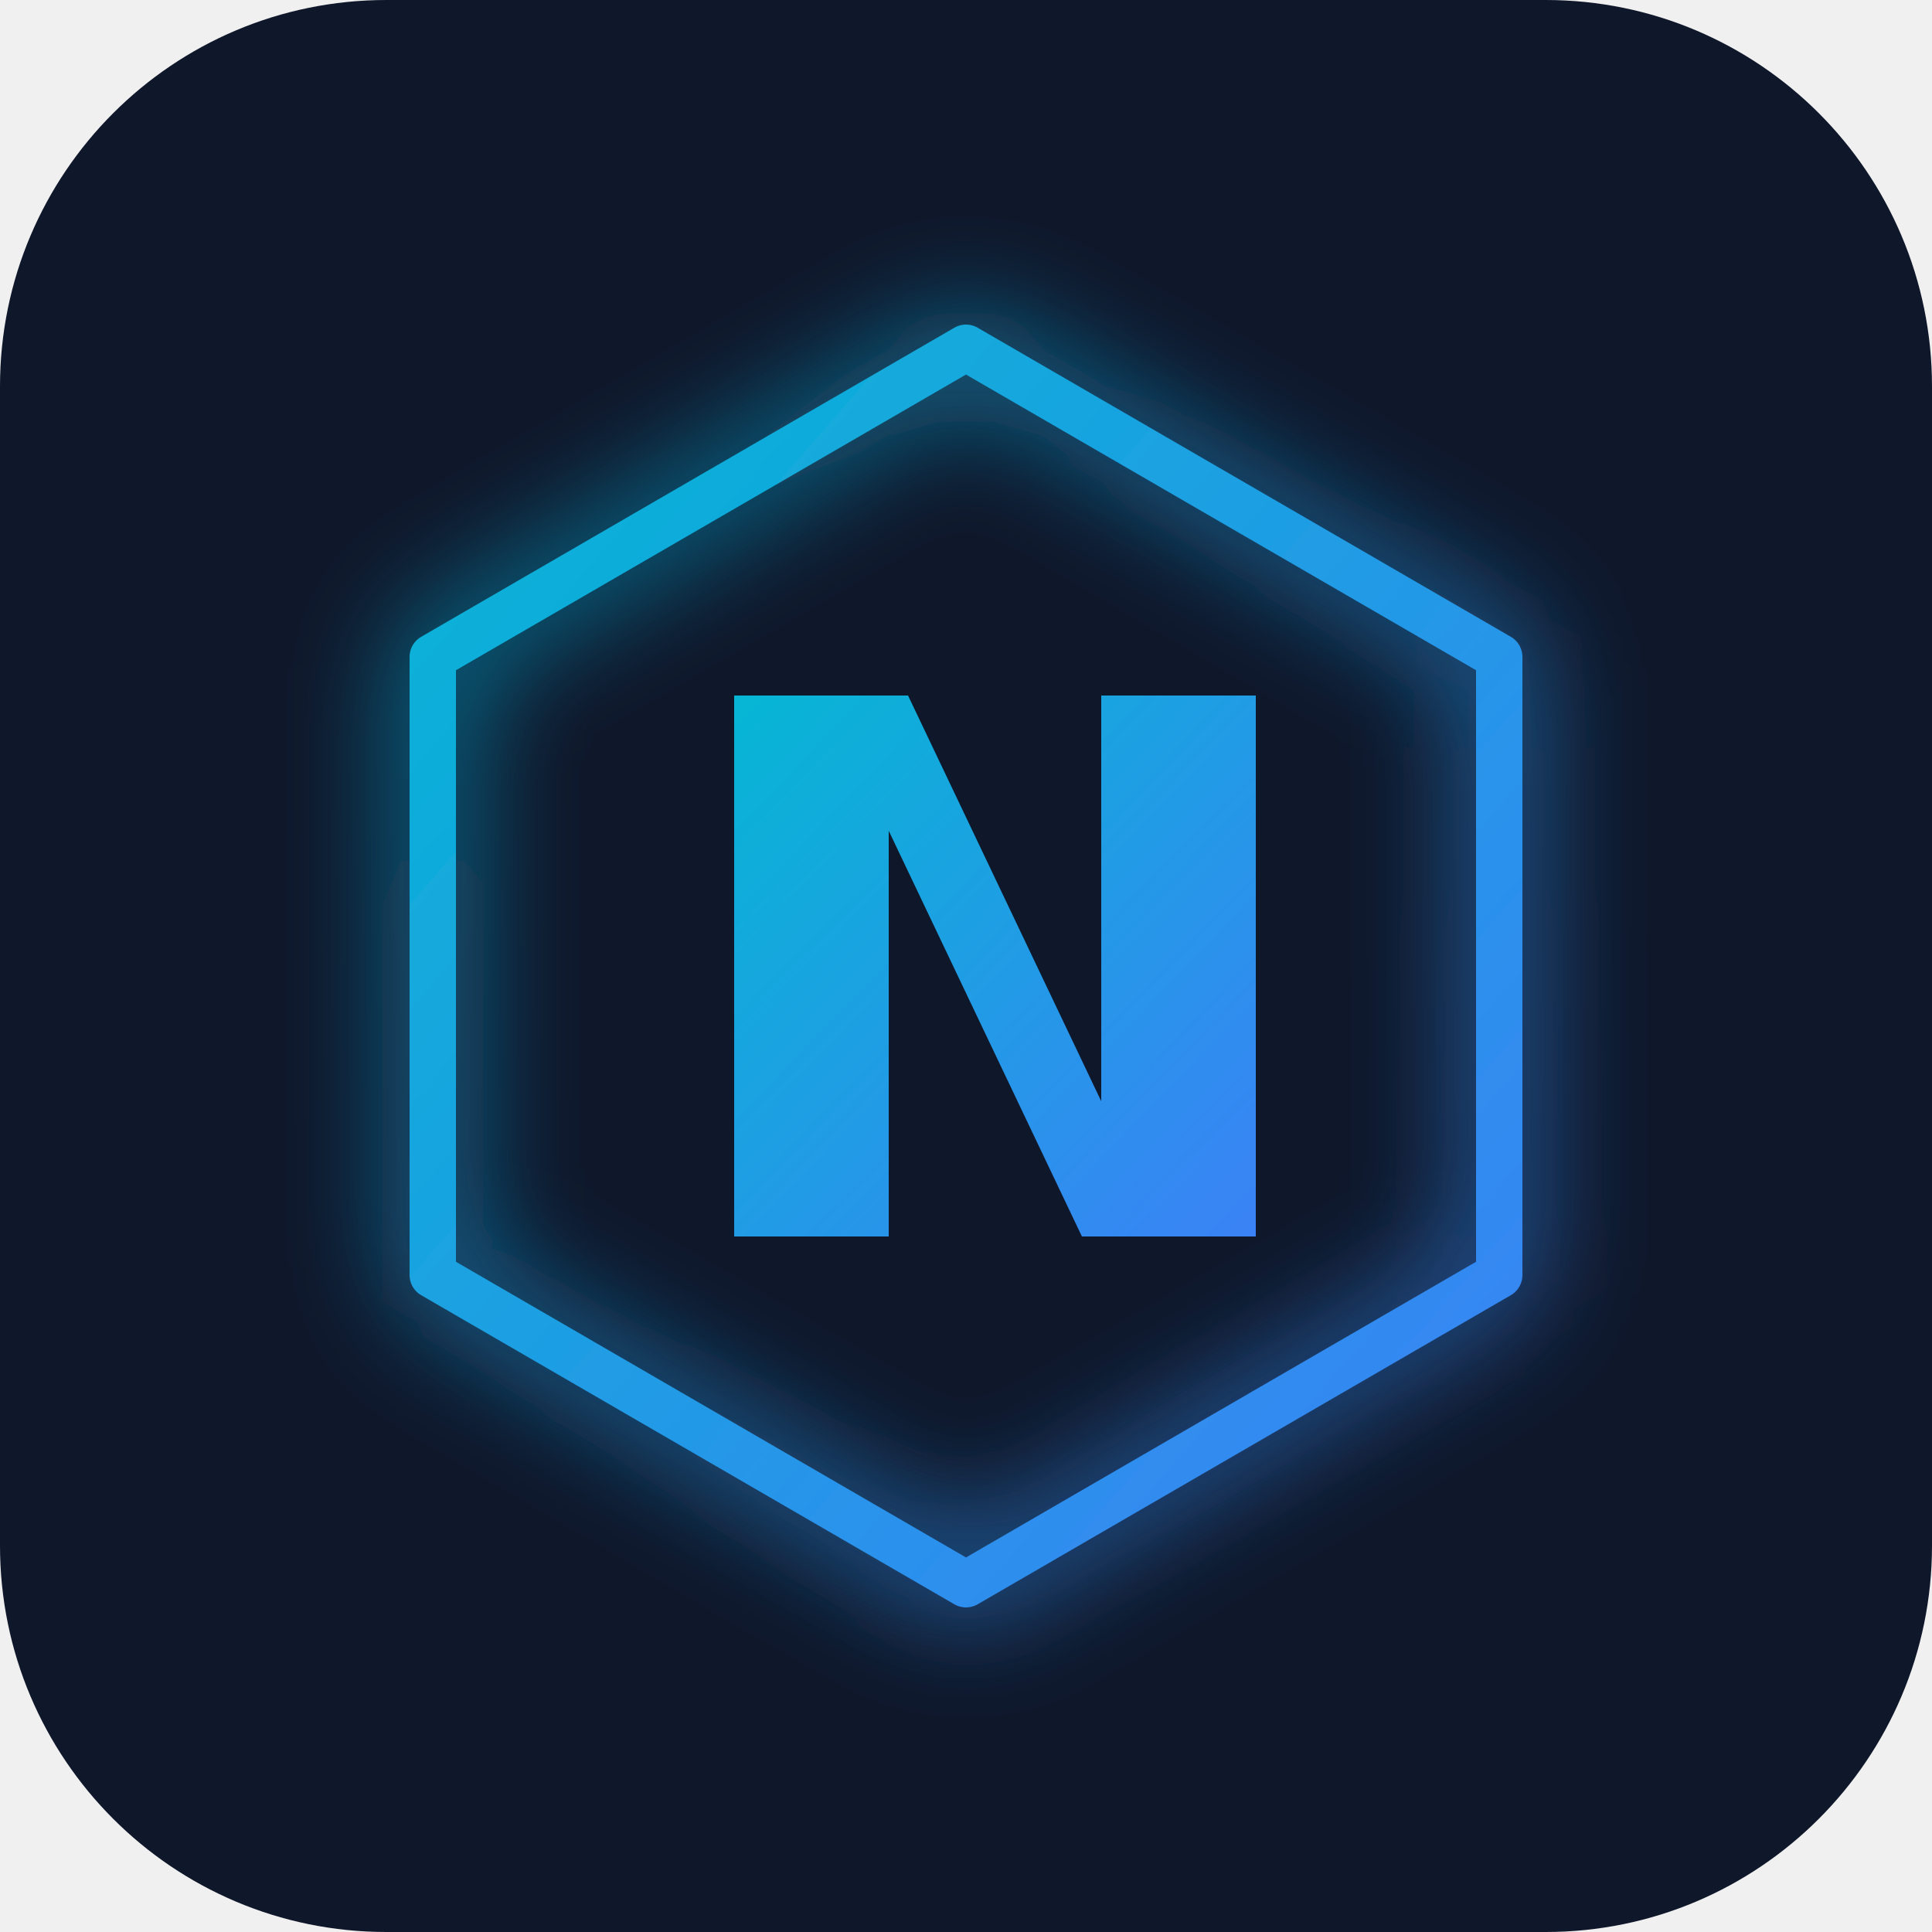
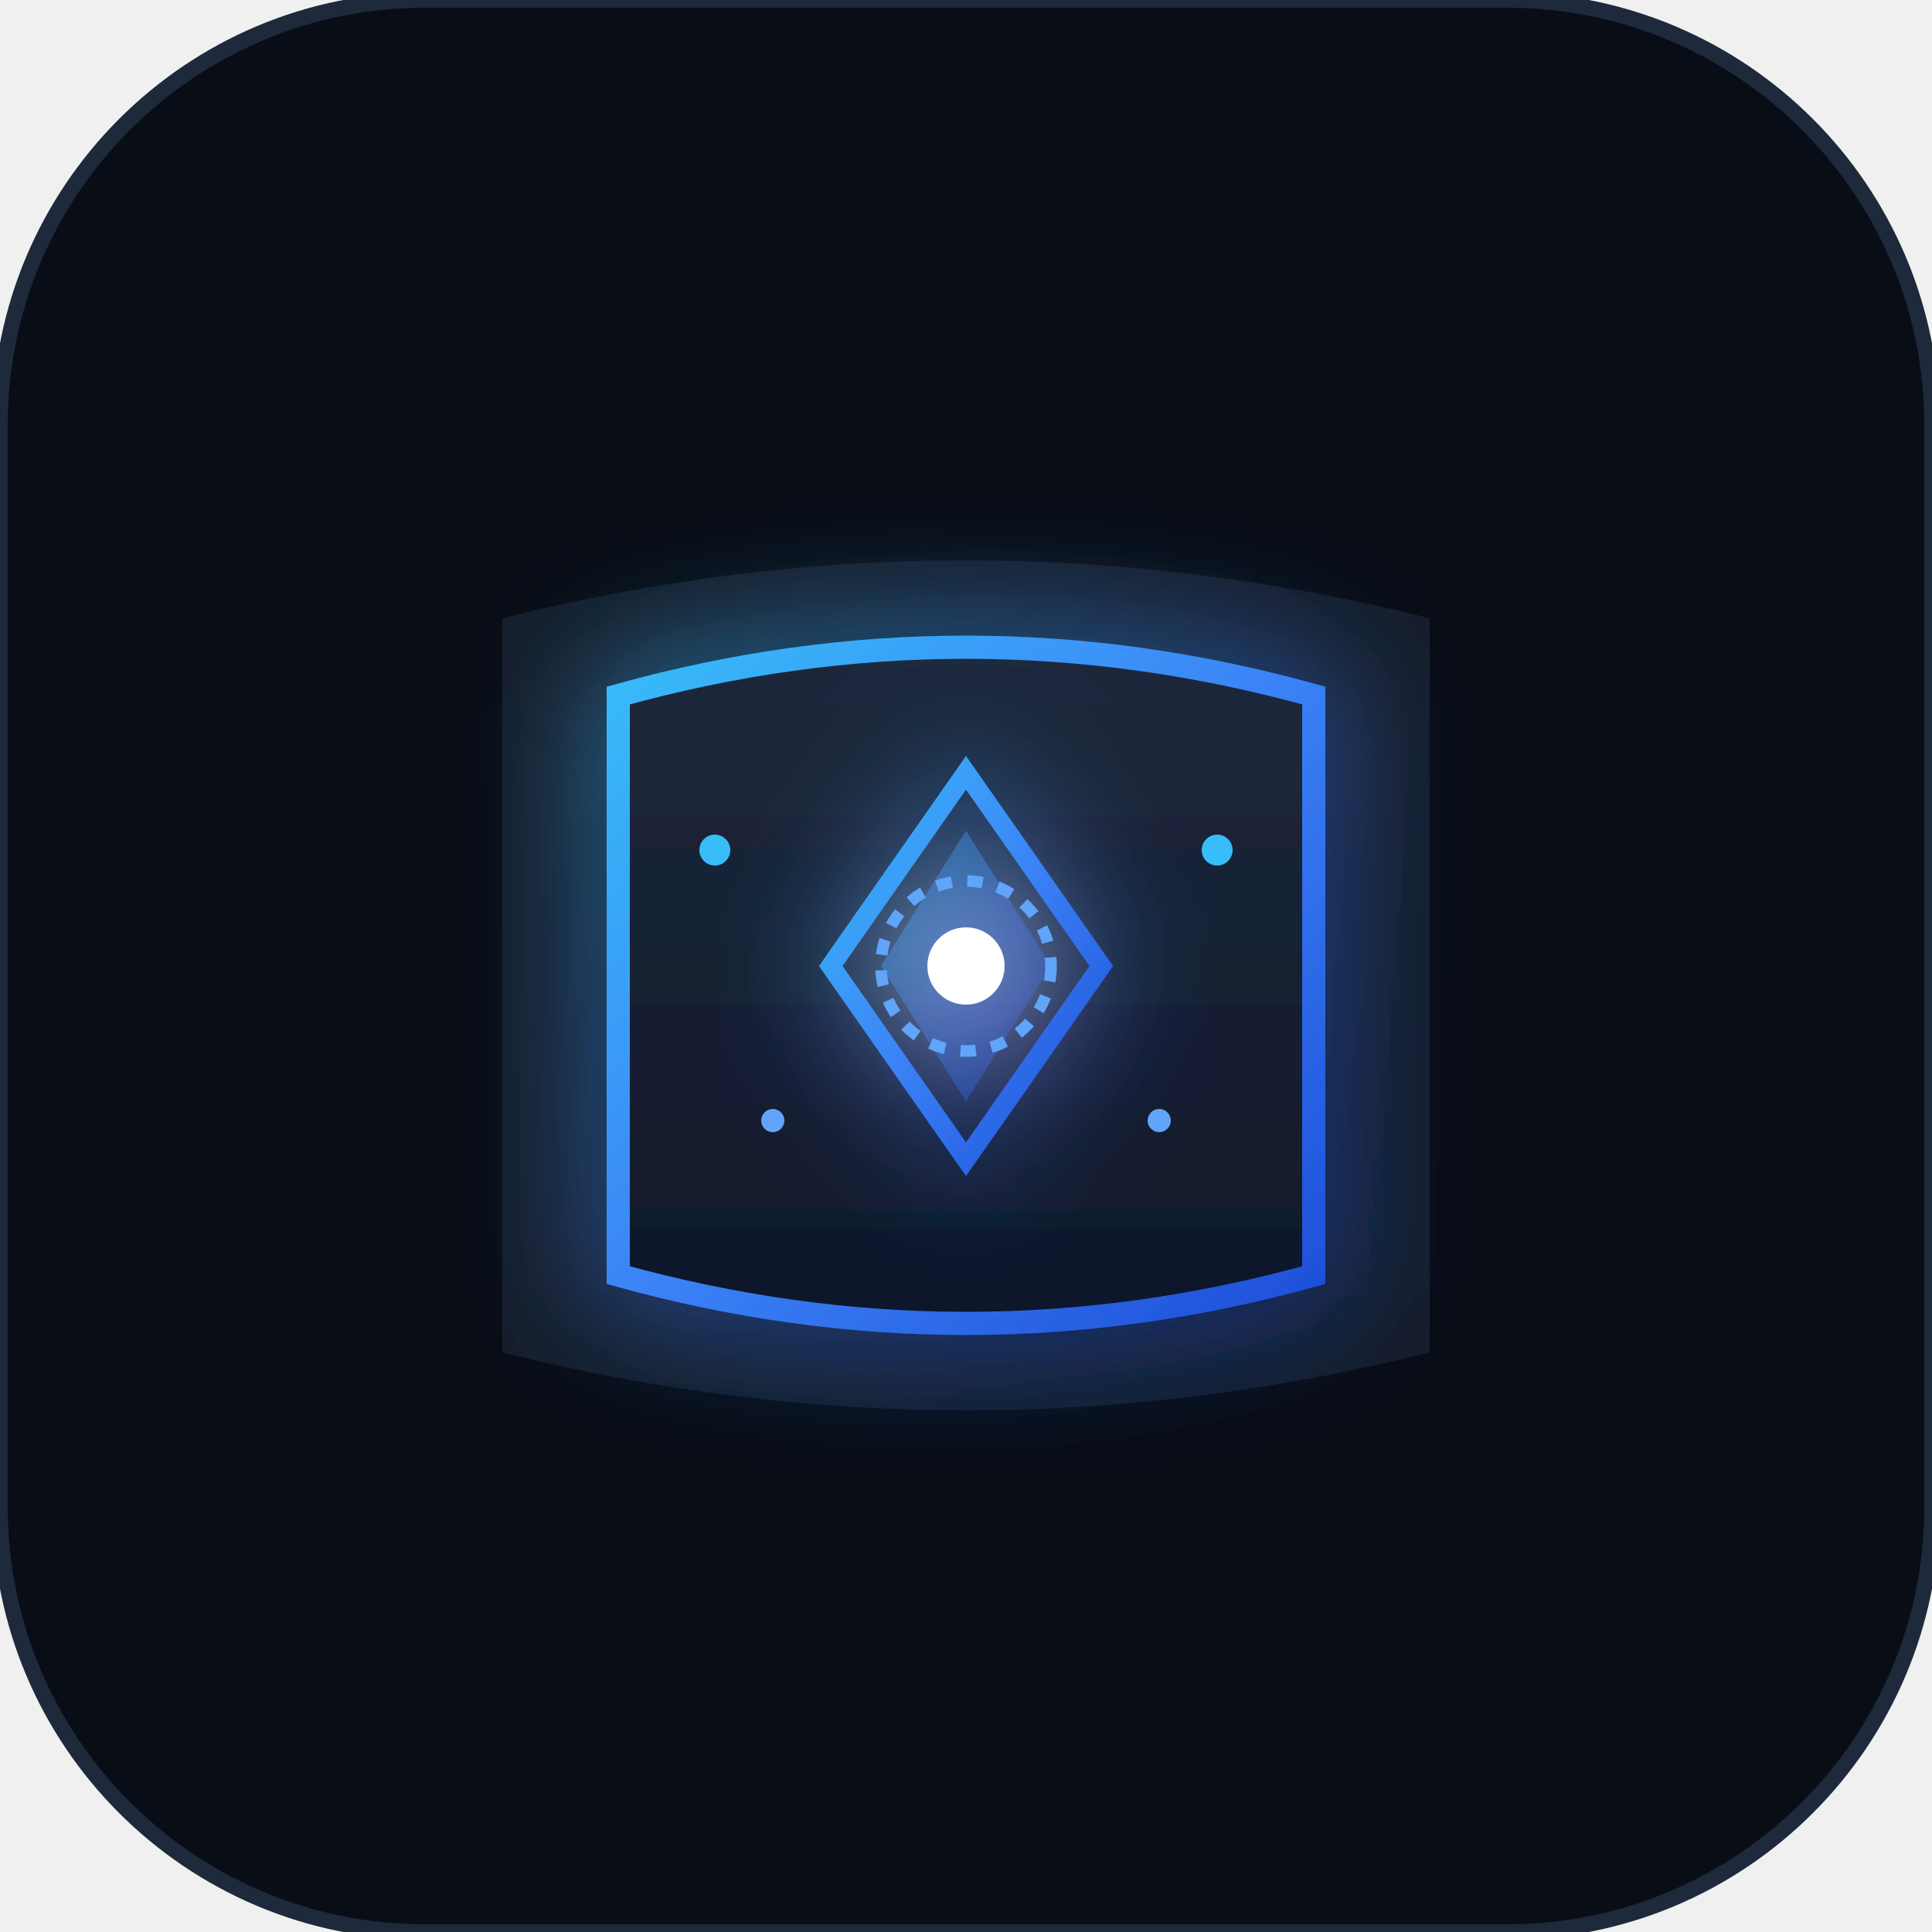
<svg xmlns="http://www.w3.org/2000/svg" viewBox="0 0 500 500" width="100%" height="100%">
  <defs>
-     <linearGradient id="grad" x1="0%" y1="0%" x2="100%" y2="100%">
-       <stop offset="0%" stop-color="#06b6d4" />
-       <stop offset="100%" stop-color="#3b82f6" />
+     <linearGradient id="manaGrad" x1="0%" y1="0%" x2="100%" y2="100%">
+       <stop offset="0%" stop-color="#38bdf8" />
+       <stop offset="50%" stop-color="#3b82f6" />
+       <stop offset="100%" stop-color="#1d4ed8" />
    </linearGradient>
-     <filter id="glow" x="-20%" y="-20%" width="140%" height="140%">
-       <feGaussianBlur stdDeviation="15" result="blur" />
-       <feComposite in="SourceGraphic" in2="blur" operator="over" />
+     <linearGradient id="bookCover" x1="0%" y1="0%" x2="0%" y2="100%">
+       <stop offset="0%" stop-color="#1e293b" />
+       <stop offset="100%" stop-color="#0f172a" />
+     </linearGradient>
+     <filter id="magicGlow" x="-40%" y="-40%" width="180%" height="180%">
+       <feGaussianBlur stdDeviation="16" result="blur" />
+       <feMerge>
+         <feMergeNode in="blur" />
+         <feMergeNode in="SourceGraphic" />
+       </feMerge>
    </filter>
  </defs>
-   <rect width="500" height="500" rx="100" fill="#0f172a" />
+   <rect width="500" height="500" rx="110" fill="#090d16" stroke="#1e293b" stroke-width="4" />
  <g transform="translate(250, 250)">
-     <polygon points="0,-160 138,-80 138,80 0,160 -138,80 -138,-80" fill="none" stroke="url(#grad)" stroke-width="12" stroke-linejoin="round" filter="url(#glow)" />
-     <path d="M-60,70 L-60,-70 L-15,-70 L35,35 L35,-70 L75,-70 L75,70 L30,70 L-20,-35 L-20,70 Z" fill="url(#grad)" />
+     <path d="M-120,-90 Q0,-120 120,-90 L120,100 Q0,130 -120,100 Z" fill="#1e293b" opacity="0.6" />
+     <path d="M-90,-70 Q0,-95 90,-70 L90,80 Q0,105 -90,80 Z" fill="url(#bookCover)" stroke="url(#manaGrad)" stroke-width="6" filter="url(#magicGlow)" />
+     <line x1="0" y1="-85" x2="0" y2="92" stroke="url(#manaGrad)" stroke-width="5" />
+     <g filter="url(#magicGlow)">
+       <polygon points="0,-50 35,0 0,50 -35,0" fill="none" stroke="url(#manaGrad)" stroke-width="5" />
+       <polygon points="0,-35 22,0 0,35 -22,0" fill="url(#manaGrad)" opacity="0.4" />
+       <circle cx="0" cy="0" r="10" fill="#ffffff" />
+       <circle cx="0" cy="0" r="22" fill="none" stroke="#60a5fa" stroke-width="3" stroke-dasharray="4 4" />
+     </g>
+     <circle cx="-65" cy="-30" r="4" fill="#38bdf8" filter="url(#magicGlow)" />
+     <circle cx="65" cy="-30" r="4" fill="#38bdf8" filter="url(#magicGlow)" />
+     <circle cx="-50" cy="40" r="3" fill="#60a5fa" filter="url(#magicGlow)" />
+     <circle cx="50" cy="40" r="3" fill="#60a5fa" filter="url(#magicGlow)" />
  </g>
</svg>
